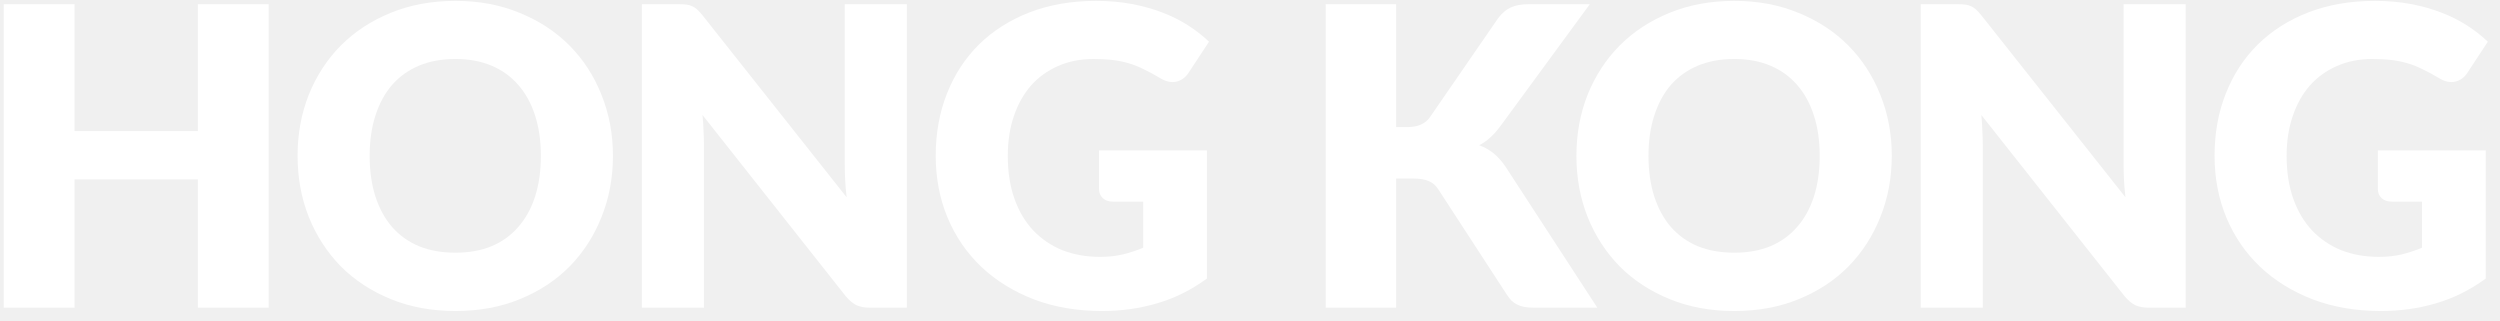
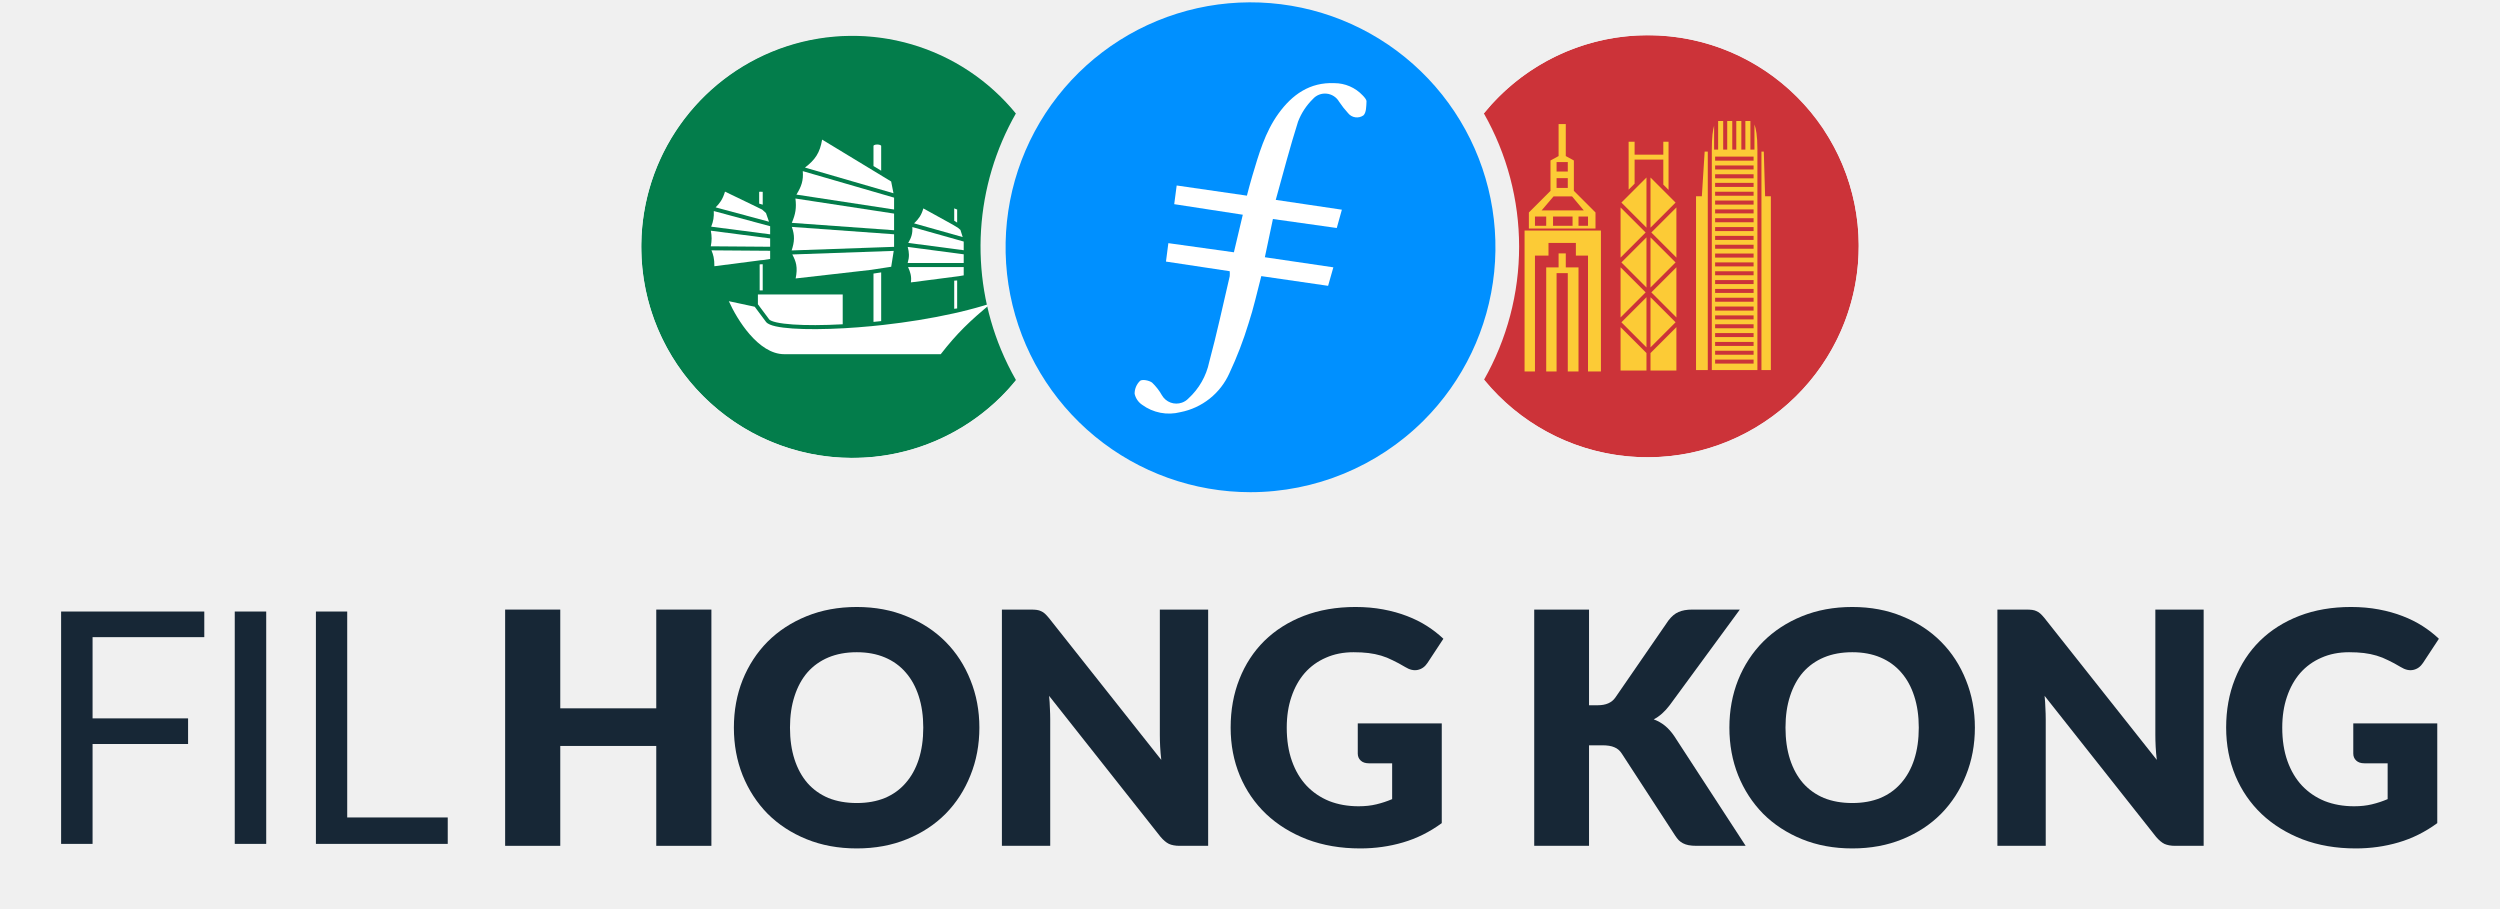
- <svg xmlns="http://www.w3.org/2000/svg" width="203" height="26" viewBox="0 0 203 26" fill="none">
-   <g clip-path="url(#clip0_2345_1125)">
-     <path d="M21.818 0.341V24.985H16.067V14.566H6.054V24.985H0.304V0.341H6.054V10.642H16.067V0.341H21.818Z" fill="white" />
-     <path d="M49.771 12.654C49.771 14.436 49.461 16.093 48.841 17.627C48.232 19.161 47.37 20.497 46.253 21.636C45.137 22.763 43.789 23.648 42.211 24.291C40.643 24.934 38.901 25.255 36.984 25.255C35.068 25.255 33.32 24.934 31.741 24.291C30.163 23.648 28.809 22.763 27.682 21.636C26.566 20.497 25.697 19.161 25.077 17.627C24.468 16.093 24.164 14.436 24.164 12.654C24.164 10.873 24.468 9.215 25.077 7.682C25.697 6.148 26.566 4.818 27.682 3.69C28.809 2.563 30.163 1.677 31.741 1.035C33.32 0.392 35.068 0.071 36.984 0.071C38.901 0.071 40.643 0.398 42.211 1.052C43.789 1.694 45.137 2.579 46.253 3.707C47.37 4.835 48.232 6.165 48.841 7.699C49.461 9.232 49.771 10.884 49.771 12.654ZM43.919 12.654C43.919 11.437 43.761 10.343 43.446 9.373C43.13 8.392 42.673 7.563 42.075 6.887C41.489 6.21 40.767 5.692 39.91 5.331C39.053 4.97 38.078 4.79 36.984 4.79C35.879 4.79 34.893 4.97 34.025 5.331C33.167 5.692 32.44 6.21 31.843 6.887C31.256 7.563 30.805 8.392 30.489 9.373C30.174 10.343 30.016 11.437 30.016 12.654C30.016 13.883 30.174 14.989 30.489 15.97C30.805 16.939 31.256 17.762 31.843 18.439C32.44 19.116 33.167 19.634 34.025 19.995C34.893 20.345 35.879 20.519 36.984 20.519C38.078 20.519 39.053 20.345 39.91 19.995C40.767 19.634 41.489 19.116 42.075 18.439C42.673 17.762 43.13 16.939 43.446 15.97C43.761 14.989 43.919 13.883 43.919 12.654Z" fill="white" />
-     <path d="M73.635 0.341V24.985H70.658C70.218 24.985 69.846 24.917 69.542 24.782C69.249 24.635 68.956 24.387 68.662 24.037L57.043 9.339C57.088 9.779 57.116 10.207 57.127 10.625C57.15 11.031 57.161 11.414 57.161 11.775V24.985H52.121V0.341H55.131C55.379 0.341 55.588 0.352 55.757 0.375C55.926 0.398 56.078 0.443 56.214 0.51C56.349 0.567 56.479 0.651 56.603 0.764C56.727 0.877 56.868 1.029 57.026 1.221L68.747 16.02C68.691 15.547 68.651 15.09 68.629 14.65C68.606 14.199 68.595 13.776 68.595 13.382V0.341H73.635Z" fill="white" />
-     <path d="M89.241 12.215H98.002V22.617C96.74 23.541 95.392 24.212 93.96 24.629C92.539 25.047 91.051 25.255 89.495 25.255C87.465 25.255 85.616 24.939 83.947 24.308C82.29 23.665 80.869 22.786 79.685 21.669C78.501 20.542 77.588 19.211 76.945 17.678C76.302 16.133 75.981 14.459 75.981 12.654C75.981 10.816 76.285 9.131 76.894 7.597C77.503 6.052 78.371 4.722 79.499 3.606C80.638 2.489 82.008 1.621 83.609 1.001C85.221 0.381 87.02 0.071 89.004 0.071C90.03 0.071 90.995 0.155 91.897 0.324C92.799 0.493 93.627 0.725 94.383 1.018C95.15 1.311 95.849 1.66 96.48 2.066C97.112 2.472 97.675 2.912 98.172 3.386L96.514 5.906C96.255 6.3 95.916 6.543 95.499 6.633C95.093 6.723 94.653 6.622 94.18 6.329C93.729 6.058 93.3 5.827 92.894 5.635C92.5 5.432 92.094 5.269 91.677 5.145C91.26 5.021 90.82 4.93 90.357 4.874C89.895 4.818 89.376 4.79 88.801 4.79C87.73 4.79 86.766 4.981 85.909 5.365C85.052 5.737 84.319 6.267 83.71 6.954C83.113 7.642 82.65 8.471 82.323 9.441C81.996 10.399 81.833 11.47 81.833 12.654C81.833 13.962 82.013 15.124 82.374 16.139C82.735 17.154 83.242 18.01 83.896 18.709C84.562 19.409 85.351 19.944 86.264 20.316C87.189 20.677 88.209 20.858 89.326 20.858C90.013 20.858 90.634 20.79 91.186 20.655C91.75 20.519 92.297 20.339 92.827 20.113V16.375H90.391C90.03 16.375 89.749 16.28 89.546 16.088C89.343 15.896 89.241 15.654 89.241 15.361V12.215Z" fill="white" />
-     <path d="M113.364 10.32H114.277C115.123 10.32 115.731 10.055 116.104 9.525L121.651 1.474C121.978 1.046 122.328 0.753 122.7 0.595C123.083 0.426 123.557 0.341 124.121 0.341H129.093L121.787 10.303C121.268 10.991 120.71 11.487 120.112 11.792C120.541 11.95 120.93 12.169 121.279 12.451C121.629 12.733 121.956 13.1 122.26 13.551L129.702 24.985H124.594C124.267 24.985 123.985 24.962 123.749 24.917C123.523 24.872 123.326 24.804 123.157 24.714C122.988 24.624 122.841 24.517 122.717 24.393C122.593 24.257 122.474 24.105 122.362 23.936L116.78 15.361C116.577 15.045 116.318 14.825 116.002 14.701C115.698 14.566 115.28 14.498 114.751 14.498H113.364V24.985H107.647V0.341H113.364V10.32Z" fill="white" />
-     <path d="M153.613 12.654C153.613 14.436 153.302 16.093 152.682 17.627C152.073 19.161 151.211 20.497 150.094 21.636C148.978 22.763 147.631 23.648 146.052 24.291C144.485 24.934 142.743 25.255 140.826 25.255C138.909 25.255 137.161 24.934 135.582 24.291C134.004 23.648 132.651 22.763 131.523 21.636C130.407 20.497 129.539 19.161 128.918 17.627C128.31 16.093 128.005 14.436 128.005 12.654C128.005 10.873 128.31 9.215 128.918 7.682C129.539 6.148 130.407 4.818 131.523 3.69C132.651 2.563 134.004 1.677 135.582 1.035C137.161 0.392 138.909 0.071 140.826 0.071C142.743 0.071 144.485 0.398 146.052 1.052C147.631 1.694 148.978 2.579 150.094 3.707C151.211 4.835 152.073 6.165 152.682 7.699C153.302 9.232 153.613 10.884 153.613 12.654ZM147.76 12.654C147.76 11.437 147.603 10.343 147.287 9.373C146.971 8.392 146.514 7.563 145.917 6.887C145.33 6.21 144.609 5.692 143.752 5.331C142.895 4.97 141.919 4.79 140.826 4.79C139.721 4.79 138.734 4.97 137.866 5.331C137.009 5.692 136.282 6.21 135.684 6.887C135.098 7.563 134.647 8.392 134.331 9.373C134.015 10.343 133.857 11.437 133.857 12.654C133.857 13.883 134.015 14.989 134.331 15.97C134.647 16.939 135.098 17.762 135.684 18.439C136.282 19.116 137.009 19.634 137.866 19.995C138.734 20.345 139.721 20.519 140.826 20.519C141.919 20.519 142.895 20.345 143.752 19.995C144.609 19.634 145.33 19.116 145.917 18.439C146.514 17.762 146.971 16.939 147.287 15.97C147.603 14.989 147.76 13.883 147.76 12.654Z" fill="white" />
-     <path d="M177.476 0.341V24.985H174.499C174.06 24.985 173.688 24.917 173.383 24.782C173.09 24.635 172.797 24.387 172.504 24.037L160.884 9.339C160.929 9.779 160.957 10.207 160.968 10.625C160.991 11.031 161.002 11.414 161.002 11.775V24.985H155.962V0.341H158.973C159.221 0.341 159.429 0.352 159.598 0.375C159.768 0.398 159.92 0.443 160.055 0.51C160.19 0.567 160.32 0.651 160.444 0.764C160.568 0.877 160.709 1.029 160.867 1.221L172.588 16.02C172.532 15.547 172.492 15.09 172.47 14.65C172.447 14.199 172.436 13.776 172.436 13.382V0.341H177.476Z" fill="white" />
-     <path d="M193.082 12.215H201.844V22.617C200.581 23.541 199.233 24.212 197.801 24.629C196.381 25.047 194.892 25.255 193.336 25.255C191.306 25.255 189.457 24.939 187.788 24.308C186.131 23.665 184.71 22.786 183.526 21.669C182.342 20.542 181.429 19.211 180.786 17.678C180.143 16.133 179.822 14.459 179.822 12.654C179.822 10.816 180.126 9.131 180.735 7.597C181.344 6.052 182.212 4.722 183.34 3.606C184.479 2.489 185.849 1.621 187.45 1.001C189.063 0.381 190.861 0.071 192.846 0.071C193.872 0.071 194.836 0.155 195.738 0.324C196.64 0.493 197.469 0.725 198.224 1.018C198.991 1.311 199.69 1.66 200.322 2.066C200.953 2.472 201.517 2.912 202.013 3.386L200.355 5.906C200.096 6.3 199.758 6.543 199.341 6.633C198.935 6.723 198.495 6.622 198.021 6.329C197.57 6.058 197.142 5.827 196.736 5.635C196.341 5.432 195.935 5.269 195.518 5.145C195.101 5.021 194.661 4.93 194.199 4.874C193.736 4.818 193.218 4.79 192.643 4.79C191.571 4.79 190.607 4.981 189.75 5.365C188.893 5.737 188.161 6.267 187.552 6.954C186.954 7.642 186.492 8.471 186.165 9.441C185.838 10.399 185.674 11.47 185.674 12.654C185.674 13.962 185.855 15.124 186.215 16.139C186.576 17.154 187.084 18.01 187.738 18.709C188.403 19.409 189.192 19.944 190.106 20.316C191.03 20.677 192.051 20.858 193.167 20.858C193.855 20.858 194.475 20.79 195.027 20.655C195.591 20.519 196.138 20.339 196.668 20.113V16.375H194.233C193.872 16.375 193.59 16.28 193.387 16.088C193.184 15.896 193.082 15.654 193.082 15.361V12.215Z" fill="white" />
+ <svg xmlns="http://www.w3.org/2000/svg" width="490" height="178" viewBox="0 0 490 178" fill="none">
+   <g clip-path="url(#clip0_2383_1055)">
+     <path fill-rule="evenodd" clip-rule="evenodd" d="M245.093 96.469C233.98 96.468 223.212 92.61 214.626 85.556C206.04 78.501 200.167 68.686 198.009 57.785C195.851 46.884 197.542 35.572 202.794 25.778C208.045 15.985 216.531 8.316 226.805 4.081C237.079 -0.154 248.504 -0.693 259.132 2.554C269.759 5.802 278.931 12.637 285.082 21.892C291.233 31.147 293.983 42.249 292.862 53.305C291.741 64.361 286.82 74.686 278.936 82.518C269.933 91.445 257.771 96.458 245.093 96.469Z" fill="#0090FF" />
+     <path fill-rule="evenodd" clip-rule="evenodd" d="M249.492 42.928L262.006 44.688C262.352 43.424 262.661 42.334 263.007 41.1L250.048 39.175C251.507 33.91 252.846 28.804 254.418 23.84C255.058 22.169 256.051 20.656 257.328 19.403C257.662 19.025 258.081 18.734 258.551 18.552C259.021 18.37 259.527 18.303 260.028 18.357C260.53 18.409 261.012 18.579 261.435 18.854C261.857 19.125 262.208 19.494 262.458 19.929C262.991 20.725 263.584 21.48 264.232 22.186C264.585 22.627 265.093 22.916 265.653 22.994C266.212 23.073 266.78 22.934 267.241 22.607C267.805 22.065 267.79 20.817 267.835 19.869C267.835 19.493 267.414 19.042 267.083 18.696C266.371 17.938 265.511 17.334 264.556 16.921C263.602 16.508 262.573 16.296 261.532 16.297C256.727 16.086 253.26 18.553 250.59 22.246C247.92 25.938 246.731 30.218 245.453 34.475C245.077 35.731 244.753 36.979 244.392 38.348L230.629 36.355C230.471 37.603 230.306 38.769 230.148 40.017L243.588 42.086C242.994 44.635 242.429 47.019 241.843 49.449L228.997 47.659C228.824 49.028 228.696 50.058 228.531 51.269L241.023 53.156C241.053 53.487 241.053 53.819 241.023 54.149C239.714 59.745 238.496 65.43 237.007 70.951C236.431 73.705 235.002 76.207 232.923 78.103C232.574 78.469 232.144 78.748 231.667 78.915C230.948 79.173 230.161 79.171 229.444 78.908C228.727 78.646 228.124 78.14 227.741 77.479C227.223 76.558 226.572 75.719 225.808 74.99C225.214 74.553 223.891 74.298 223.454 74.644C223.113 74.971 222.841 75.364 222.658 75.8C222.474 76.236 222.382 76.705 222.386 77.178C222.581 78.055 223.103 78.824 223.845 79.329C224.913 80.113 226.142 80.65 227.442 80.902C228.743 81.153 230.084 81.111 231.366 80.781C233.461 80.371 235.426 79.463 237.096 78.135C238.766 76.806 240.092 75.095 240.963 73.147C242.448 69.982 243.704 66.714 244.723 63.37C245.716 60.361 246.385 57.27 247.213 54.119L260.307 56.022C260.668 54.773 260.991 53.623 261.337 52.397L247.912 50.419C248.476 47.772 248.965 45.463 249.492 42.928Z" fill="white" />
+     <mask id="mask0_2383_1055" style="mask-type:alpha" maskUnits="userSpaceOnUse" x="125" y="7" width="75" height="83">
+       <path fill-rule="evenodd" clip-rule="evenodd" d="M196.198 68.529C193.12 61.104 191.783 53.073 192.287 45.05C192.792 37.028 195.125 29.228 199.109 22.246C193.83 15.774 186.717 11.052 178.703 8.699C170.69 6.347 162.152 6.476 154.213 9.068C146.274 11.661 139.306 16.595 134.225 23.223C129.144 29.851 126.188 37.862 125.746 46.202C125.305 54.542 127.398 62.82 131.75 69.948C136.103 77.075 142.511 82.718 150.132 86.135C157.752 89.551 166.229 90.581 174.446 89.088C182.663 87.596 190.236 83.651 196.168 77.773C197.212 76.732 198.199 75.634 199.124 74.486C198.026 72.563 197.049 70.574 196.198 68.529V68.529Z" fill="white" />
+     </mask>
+     <g mask="url(#mask0_2383_1055)">
+       <path d="M167.113 89.754C189.991 89.754 208.538 71.208 208.538 48.33C208.538 25.451 189.991 6.905 167.113 6.905C144.235 6.905 125.688 25.451 125.688 48.33C125.688 71.208 144.235 89.754 167.113 89.754Z" fill="#037D4B" />
+       <path d="M148.999 51.016L148.987 51.017L148.444 51.094L140.017 52.181C140.021 51.484 139.979 50.909 139.862 50.355C139.77 49.921 139.633 49.509 139.445 49.067L150.948 49.154V50.755L149.545 50.968L149.008 51.015L148.999 51.016Z" fill="white" />
+       <path d="M139.314 48.275C139.422 47.716 139.478 47.225 139.477 46.726C139.476 46.244 139.424 45.764 139.323 45.217L150.948 46.725V48.364L139.314 48.275Z" fill="white" />
+       <path d="M150.948 44.338V45.928L139.393 44.428C139.605 43.897 139.747 43.421 139.829 42.925C139.909 42.436 139.928 41.939 139.902 41.365L150.948 44.338Z" fill="white" />
+       <path d="M150.724 43.458L140.263 40.643C140.672 40.24 141.002 39.852 141.277 39.426C141.628 38.883 141.879 38.294 142.101 37.558L148.226 40.513L148.866 40.832L148.875 40.837L149.371 41.07L150.129 41.751L150.724 43.458Z" fill="white" />
+       <path d="M149.493 40.114L148.796 39.913V37.601C148.844 37.586 148.914 37.575 148.996 37.575C149.079 37.575 149.445 37.586 149.493 37.601V40.114Z" fill="white" />
+       <path d="M149.493 51.793V56.921H148.895V51.83L149.088 51.802L149.493 51.793Z" fill="white" />
+       <path d="M165.171 57.712V63.559C161.355 63.766 157.98 63.774 155.427 63.599C154.109 63.509 153.02 63.37 152.208 63.189C151.802 63.098 151.474 62.999 151.226 62.894C150.982 62.791 150.843 62.694 150.775 62.621L148.549 59.634V57.712H165.171Z" fill="white" />
+       <path d="M142.85 59.033L147.926 60.121L150.151 63.108L150.171 63.132C150.351 63.338 150.618 63.495 150.918 63.622C151.225 63.752 151.602 63.864 152.035 63.961C152.902 64.155 154.035 64.297 155.373 64.388C158.052 64.572 161.6 64.556 165.59 64.327C167.272 64.231 169.034 64.096 170.845 63.923C171.606 63.85 172.375 63.77 173.151 63.683C177.714 63.172 182.494 62.418 187.013 61.403C187.374 61.322 187.733 61.239 188.09 61.155C190.241 60.647 192.324 60.077 194.286 59.444C190.096 62.905 187.571 65.321 184.386 69.42H153.697C151.201 69.42 148.875 67.752 146.931 65.516C145.117 63.428 143.696 60.913 142.85 59.033Z" fill="white" />
+       <path d="M172.711 62.936C172.205 62.991 171.702 63.044 171.203 63.093V53.619L172.711 53.387V62.936Z" fill="white" />
+       <path d="M187.603 54.972V60.456C187.51 60.478 187.119 60.5 187.025 60.522V55.009L187.603 54.972Z" fill="white" />
+       <path d="M188.887 53.971L187.94 54.132L186.876 54.269L178.535 55.351C178.615 54.769 178.594 54.253 178.47 53.718C178.369 53.28 178.202 52.836 177.979 52.343H188.887V53.971Z" fill="white" />
+       <path d="M177.901 51.552C178.074 50.969 178.157 50.454 178.151 49.931C178.145 49.433 178.059 48.942 177.91 48.396L188.887 49.842V51.552H177.901Z" fill="white" />
+       <path d="M188.887 47.343V49.044L178.015 47.612C178.322 47.093 178.546 46.619 178.68 46.12C178.817 45.612 178.856 45.097 178.816 44.503L188.887 47.343Z" fill="white" />
+       <path d="M188.686 46.465L179.158 43.778C179.625 43.334 179.978 42.926 180.255 42.5C180.589 41.985 180.801 41.461 180.974 40.848L186.729 44.026L187.765 44.652L188.248 45.069L188.686 46.465Z" fill="white" />
+       <path d="M187.603 43.63L187.025 43.263V40.833C187.059 40.827 187.399 41.02 187.452 41.021C187.512 41.023 187.564 41.032 187.603 41.042V43.63Z" fill="white" />
+       <path d="M174.667 35.571L175.122 37.879L157.773 32.842C158.78 32.078 159.499 31.354 160.019 30.539C160.605 29.622 160.921 28.616 161.137 27.363L174.667 35.571Z" fill="white" />
+       <path d="M157.344 33.541L175.24 38.737V41.064L156.098 38.14C156.581 37.362 156.933 36.672 157.143 35.944C157.356 35.206 157.417 34.449 157.344 33.541Z" fill="white" />
+       <path d="M155.904 38.911L175.24 41.864V45.126L155.193 43.68C155.553 42.835 155.79 42.103 155.907 41.349C156.024 40.587 156.016 39.82 155.904 38.911Z" fill="white" />
+       <path d="M155.198 44.474L175.24 45.919V48.38L155.164 49.087C155.437 48.248 155.603 47.518 155.618 46.776C155.632 46.039 155.496 45.312 155.198 44.474Z" fill="white" />
+       <path d="M156.055 51.867C155.928 51.185 155.665 50.554 155.285 49.874L175.17 49.174L174.676 52.285L170.755 52.888L155.946 54.577C156.163 53.523 156.206 52.674 156.055 51.867Z" fill="white" />
+       <path d="M172.566 28.448C172.711 28.524 172.711 28.591 172.711 28.591V33.459L171.203 32.544V28.591C171.203 28.566 171.208 28.51 171.347 28.439C171.489 28.366 171.709 28.319 171.954 28.321C172.198 28.323 172.42 28.373 172.566 28.448Z" fill="white" />
+     </g>
+     <mask id="mask1_2383_1055" style="mask-type:alpha" maskUnits="userSpaceOnUse" x="290" y="6" width="75" height="84">
+       <path fill-rule="evenodd" clip-rule="evenodd" d="M357.641 25.578C354.267 20.446 349.794 16.128 344.547 12.937C339.299 9.746 333.408 7.762 327.299 7.127C321.19 6.492 315.017 7.223 309.225 9.267C303.434 11.31 298.169 14.616 293.812 18.944C292.765 19.987 291.773 21.084 290.841 22.231C295.367 30.193 297.747 39.195 297.747 48.355C297.747 57.514 295.367 66.516 290.841 74.478C297.562 82.667 307.164 87.97 317.674 89.299C328.185 90.627 338.804 87.88 347.352 81.622C355.9 75.364 361.726 66.07 363.634 55.65C365.542 45.229 363.387 34.473 357.611 25.593L357.641 25.578Z" fill="white" />
+     </mask>
+     <g mask="url(#mask1_2383_1055)">
+       <path d="M322.951 89.626C345.794 89.626 364.312 71.108 364.312 48.265C364.312 25.423 345.794 6.905 322.951 6.905C300.109 6.905 281.591 25.423 281.591 48.265C281.591 71.108 300.109 89.626 322.951 89.626Z" fill="#CC3339" />
+       <path fill-rule="evenodd" clip-rule="evenodd" d="M335.965 29.316V24.625C335.731 25.417 335.515 26.828 335.515 29.316V72.528H344.453V29.316C344.453 26.557 344.159 25.127 343.872 24.398V29.316H343.082V23.719H342.092V29.316H341.303V23.719H340.313V29.316H339.524V23.719H338.534V29.316H337.744V23.719H336.755V29.316H335.965ZM334.114 29.71H334.726V72.528H332.422V38.469H333.563L334.114 29.71ZM345.243 72.528V29.71H345.704L345.962 38.469H347.087V72.528H345.243ZM336.163 31.49H343.704V30.7H336.163V31.49ZM336.163 33.221H343.704V32.431H336.163V33.221ZM336.163 34.949H343.704V34.159H336.163V34.949ZM336.163 36.637H343.704V35.848H336.163V36.637ZM336.163 38.369H343.704V37.579H336.163V38.369ZM336.163 40.1H343.704V39.311H336.163V40.1ZM336.163 41.831H343.704V41.042H336.163V41.831ZM336.163 43.563H343.704V42.773H336.163V43.563ZM336.163 45.294H343.704V44.505H336.163V45.294ZM336.163 47.026H343.704V46.236H336.163V47.026ZM336.163 48.757H343.704V47.968H336.163V48.757ZM336.163 50.489H343.704V49.699H336.163V50.489ZM336.163 52.22H343.704V51.431H336.163V52.22ZM336.163 53.951H343.704V53.162H336.163V53.951ZM336.163 55.683H343.704V54.893H336.163V55.683ZM336.163 57.414H343.704V56.625H336.163V57.414ZM336.163 59.146H343.704V58.356H336.163V59.146ZM336.163 60.877H343.704V60.087H336.163V60.877ZM336.163 62.608H343.704V61.819H336.163V62.608ZM336.163 64.34H343.704V63.55H336.163V64.34ZM336.163 66.071H343.704V65.282H336.163V66.071ZM336.163 67.803H343.704V67.013H336.163V67.803ZM336.163 69.534H343.704V68.745H336.163V69.534ZM336.163 71.266H343.704V70.476H336.163V71.266Z" fill="#FCCB36" />
+       <path fill-rule="evenodd" clip-rule="evenodd" d="M320.382 36.001L319.211 37.172V27.781H320.382V30.31H326.01V27.781H327.035V37.214L326.01 36.189V31.28H320.382V36.001ZM317.795 39.706L322.708 34.792V44.618L317.795 39.706ZM323.497 44.618V34.792L328.41 39.706L323.497 44.618ZM323.661 45.571L328.574 40.658V50.484L323.661 45.571ZM323.497 46.525L328.41 51.437L323.497 56.35V46.525ZM322.708 46.525V56.35L317.795 51.437L322.708 46.525ZM322.544 45.571L317.631 50.484V40.658L322.544 45.571ZM322.544 57.303L317.631 52.39V62.216L322.544 57.303ZM317.631 72.627V64.122L322.708 69.199V72.627H317.631ZM328.574 64.122L323.497 69.199V72.627H328.574V64.122ZM328.574 52.39V62.216L323.661 57.303L328.574 52.39ZM323.497 68.082V58.256L328.41 63.169L323.497 68.082ZM317.795 63.169L322.708 68.082V58.256L317.795 63.169Z" fill="#FCCB36" />
+       <path fill-rule="evenodd" clip-rule="evenodd" d="M312.717 44.796H299.66V41.645L303.899 37.406V31.454L305.484 30.587V24.323H306.892V30.587L308.478 31.454V37.406L312.717 41.645V44.796ZM300.852 72.813H298.815V45.191H313.783V72.813H311.249V50.101H308.872V47.615H303.504V50.101H300.852V72.813ZM305.089 72.813H303.057V52.404H305.484V49.665H306.892V52.404H309.388V72.813H307.286V53.534H305.089V72.813ZM307.286 31.763H305.089V33.614H307.286V31.763ZM307.286 34.918H305.089V36.838H307.286V34.918ZM308.117 38.489H304.502L302.155 41.241H310.424L308.117 38.489ZM303.057 42.441H300.852V44.257H303.057V42.441ZM308.222 42.441H304.396V44.257H308.222V42.441ZM311.249 42.441H309.388V44.257H311.249V42.441Z" fill="#FCCB36" />
+     </g>
+     <path d="M18.144 124.881V140.803H36.863V145.825H18.144V165.402H11.978V119.859H40.041V124.881H18.144Z" fill="#172736" />
+     <path d="M52.177 165.402H46.011V119.859H52.177V165.402Z" fill="#172736" />
+     <path d="M87.757 160.222V165.402H61.919V119.859H68.053V160.222H87.757Z" fill="#172736" />
+     <path d="M139.433 119.478V165.783H128.627V146.206H109.813V165.783H99.007V119.478H109.813V138.833H128.627V119.478H139.433Z" fill="#172736" />
+     <path d="M191.958 142.615C191.958 145.962 191.375 149.077 190.21 151.958C189.065 154.84 187.445 157.351 185.347 159.491C183.249 161.609 180.718 163.273 177.751 164.48C174.806 165.688 171.533 166.292 167.931 166.292C164.329 166.292 161.045 165.688 158.079 164.48C155.112 163.273 152.57 161.609 150.451 159.491C148.354 157.351 146.722 154.84 145.557 151.958C144.413 149.077 143.841 145.962 143.841 142.615C143.841 139.267 144.413 136.153 145.557 133.271C146.722 130.39 148.354 127.889 150.451 125.771C152.57 123.652 155.112 121.989 158.079 120.781C161.045 119.573 164.329 118.969 167.931 118.969C171.533 118.969 174.806 119.584 177.751 120.813C180.718 122.02 183.249 123.684 185.347 125.802C187.445 127.921 189.065 130.421 190.21 133.303C191.375 136.184 191.958 139.288 191.958 142.615ZM180.961 142.615C180.961 140.326 180.665 138.271 180.071 136.449C179.478 134.606 178.62 133.049 177.497 131.777C176.395 130.506 175.039 129.531 173.429 128.853C171.819 128.175 169.986 127.836 167.931 127.836C165.855 127.836 164.001 128.175 162.369 128.853C160.759 129.531 159.392 130.506 158.269 131.777C157.168 133.049 156.32 134.606 155.727 136.449C155.134 138.271 154.837 140.326 154.837 142.615C154.837 144.924 155.134 147.001 155.727 148.844C156.32 150.666 157.168 152.213 158.269 153.484C159.392 154.755 160.759 155.73 162.369 156.408C164.001 157.065 165.855 157.393 167.931 157.393C169.986 157.393 171.819 157.065 173.429 156.408C175.039 155.73 176.395 154.755 177.497 153.484C178.62 152.213 179.478 150.666 180.071 148.844C180.665 147.001 180.961 144.924 180.961 142.615Z" fill="#172736" />
+     <path d="M236.798 119.478V165.783H231.204C230.378 165.783 229.679 165.656 229.107 165.402C228.556 165.126 228.005 164.66 227.454 164.004L205.621 136.386C205.705 137.212 205.758 138.017 205.779 138.801C205.822 139.564 205.843 140.284 205.843 140.962V165.783H196.372V119.478H202.029C202.495 119.478 202.887 119.499 203.205 119.542C203.523 119.584 203.809 119.669 204.063 119.796C204.317 119.902 204.561 120.061 204.794 120.273C205.027 120.484 205.292 120.77 205.589 121.131L227.613 148.939C227.507 148.049 227.433 147.191 227.391 146.365C227.348 145.517 227.327 144.723 227.327 143.981V119.478H236.798Z" fill="#172736" />
+     <path d="M266.122 141.788H282.585V161.334C280.212 163.071 277.68 164.332 274.989 165.116C272.319 165.9 269.523 166.292 266.599 166.292C262.785 166.292 259.31 165.699 256.175 164.512C253.06 163.304 250.39 161.652 248.166 159.554C245.941 157.435 244.225 154.935 243.017 152.054C241.809 149.151 241.206 146.005 241.206 142.615C241.206 139.161 241.778 135.994 242.922 133.112C244.066 130.209 245.697 127.709 247.816 125.612C249.956 123.514 252.53 121.883 255.539 120.717C258.569 119.552 261.948 118.969 265.677 118.969C267.605 118.969 269.417 119.128 271.112 119.446C272.807 119.764 274.364 120.198 275.784 120.749C277.224 121.3 278.538 121.957 279.724 122.72C280.911 123.482 281.97 124.309 282.903 125.199L279.788 129.934C279.301 130.676 278.665 131.131 277.881 131.301C277.118 131.47 276.292 131.279 275.402 130.729C274.555 130.22 273.75 129.786 272.987 129.426C272.245 129.044 271.483 128.737 270.699 128.504C269.915 128.271 269.088 128.101 268.22 127.995C267.351 127.889 266.376 127.836 265.296 127.836C263.283 127.836 261.471 128.197 259.861 128.917C258.251 129.616 256.874 130.612 255.73 131.904C254.607 133.197 253.738 134.754 253.124 136.576C252.509 138.377 252.202 140.39 252.202 142.615C252.202 145.072 252.541 147.255 253.219 149.162C253.897 151.069 254.85 152.679 256.079 153.992C257.329 155.306 258.812 156.312 260.529 157.012C262.266 157.69 264.183 158.029 266.281 158.029C267.573 158.029 268.739 157.902 269.777 157.647C270.836 157.393 271.864 157.054 272.86 156.63V149.607H268.283C267.605 149.607 267.076 149.427 266.694 149.066C266.313 148.706 266.122 148.251 266.122 147.7V141.788Z" fill="#172736" />
+     <path d="M311.449 138.229H313.165C314.754 138.229 315.898 137.731 316.597 136.735L327.021 121.607C327.636 120.802 328.293 120.251 328.992 119.955C329.712 119.637 330.602 119.478 331.661 119.478H341.005L327.276 138.197C326.301 139.49 325.252 140.422 324.129 140.994C324.934 141.291 325.665 141.704 326.322 142.233C326.979 142.763 327.593 143.452 328.166 144.299L342.149 165.783H332.551C331.937 165.783 331.407 165.741 330.962 165.656C330.539 165.571 330.168 165.444 329.85 165.275C329.532 165.105 329.257 164.904 329.024 164.671C328.791 164.417 328.568 164.131 328.356 163.813L317.868 147.7C317.487 147.106 317 146.693 316.406 146.46C315.834 146.206 315.05 146.079 314.055 146.079H311.449V165.783H300.707V119.478H311.449V138.229Z" fill="#172736" />
+     <path d="M387.077 142.615C387.077 145.962 386.494 149.077 385.329 151.958C384.185 154.84 382.564 157.351 380.467 159.491C378.369 161.609 375.837 163.273 372.871 164.48C369.926 165.688 366.652 166.292 363.05 166.292C359.449 166.292 356.165 165.688 353.198 164.48C350.232 163.273 347.69 161.609 345.571 159.491C343.473 157.351 341.842 154.84 340.676 151.958C339.532 149.077 338.96 145.962 338.96 142.615C338.96 139.267 339.532 136.153 340.676 133.271C341.842 130.39 343.473 127.889 345.571 125.771C347.69 123.652 350.232 121.989 353.198 120.781C356.165 119.573 359.449 118.969 363.05 118.969C366.652 118.969 369.926 119.584 372.871 120.813C375.837 122.02 378.369 123.684 380.467 125.802C382.564 127.921 384.185 130.421 385.329 133.303C386.494 136.184 387.077 139.288 387.077 142.615ZM376.081 142.615C376.081 140.326 375.784 138.271 375.191 136.449C374.598 134.606 373.74 133.049 372.617 131.777C371.515 130.506 370.159 129.531 368.549 128.853C366.938 128.175 365.106 127.836 363.05 127.836C360.974 127.836 359.12 128.175 357.489 128.853C355.878 129.531 354.512 130.506 353.389 131.777C352.287 133.049 351.44 134.606 350.846 136.449C350.253 138.271 349.957 140.326 349.957 142.615C349.957 144.924 350.253 147.001 350.846 148.844C351.44 150.666 352.287 152.213 353.389 153.484C354.512 154.755 355.878 155.73 357.489 156.408C359.12 157.065 360.974 157.393 363.05 157.393C365.106 157.393 366.938 157.065 368.549 156.408C370.159 155.73 371.515 154.755 372.617 153.484C373.74 152.213 374.598 150.666 375.191 148.844C375.784 147.001 376.081 144.924 376.081 142.615Z" fill="#172736" />
+     <path d="M431.917 119.478V165.783H426.324C425.498 165.783 424.798 165.656 424.226 165.402C423.676 165.126 423.125 164.66 422.574 164.004L400.74 136.386C400.825 137.212 400.878 138.017 400.899 138.801C400.941 139.564 400.963 140.284 400.963 140.962V165.783H391.492V119.478H397.149C397.615 119.478 398.007 119.499 398.325 119.542C398.642 119.584 398.929 119.669 399.183 119.796C399.437 119.902 399.681 120.061 399.914 120.273C400.147 120.484 400.412 120.77 400.708 121.131L422.733 148.939C422.627 148.049 422.553 147.191 422.51 146.365C422.468 145.517 422.447 144.723 422.447 143.981V119.478H431.917Z" fill="#172736" />
+     <path d="M461.242 141.788H477.704V161.334C475.331 163.071 472.799 164.332 470.109 165.116C467.439 165.9 464.642 166.292 461.718 166.292C457.905 166.292 454.43 165.699 451.294 164.512C448.18 163.304 445.51 161.652 443.285 159.554C441.061 157.435 439.344 154.935 438.137 152.054C436.929 149.151 436.325 146.005 436.325 142.615C436.325 139.161 436.897 135.994 438.041 133.112C439.185 130.209 440.817 127.709 442.936 125.612C445.076 123.514 447.65 121.883 450.658 120.717C453.688 119.552 457.068 118.969 460.797 118.969C462.725 118.969 464.536 119.128 466.231 119.446C467.926 119.764 469.484 120.198 470.903 120.749C472.344 121.3 473.657 121.957 474.844 122.72C476.03 123.482 477.09 124.309 478.022 125.199L474.908 129.934C474.42 130.676 473.785 131.131 473.001 131.301C472.238 131.47 471.412 131.279 470.522 130.729C469.674 130.22 468.869 129.786 468.106 129.426C467.365 129.044 466.602 128.737 465.818 128.504C465.034 128.271 464.208 128.101 463.339 127.995C462.47 127.889 461.496 127.836 460.415 127.836C458.402 127.836 456.591 128.197 454.981 128.917C453.37 129.616 451.993 130.612 450.849 131.904C449.726 133.197 448.858 134.754 448.243 136.576C447.629 138.377 447.321 140.39 447.321 142.615C447.321 145.072 447.66 147.255 448.338 149.162C449.016 151.069 449.97 152.679 451.199 153.992C452.449 155.306 453.932 156.312 455.648 157.012C457.385 157.69 459.303 158.029 461.401 158.029C462.693 158.029 463.858 157.902 464.896 157.647C465.956 157.393 466.983 157.054 467.979 156.63V149.607H463.403C462.725 149.607 462.195 149.427 461.814 149.066C461.432 148.706 461.242 148.251 461.242 147.7V141.788Z" fill="#172736" />
  </g>
  <defs>
-     <clipPath id="clip0_2345_1125">
-       <rect width="201.709" height="25.185" fill="white" transform="translate(0.303711 0.0705566)" />
+     <clipPath id="clip0_2383_1055">
+       <rect width="488.544" height="177.084" fill="white" transform="translate(0.728027 0.458252)" />
    </clipPath>
  </defs>
</svg>
